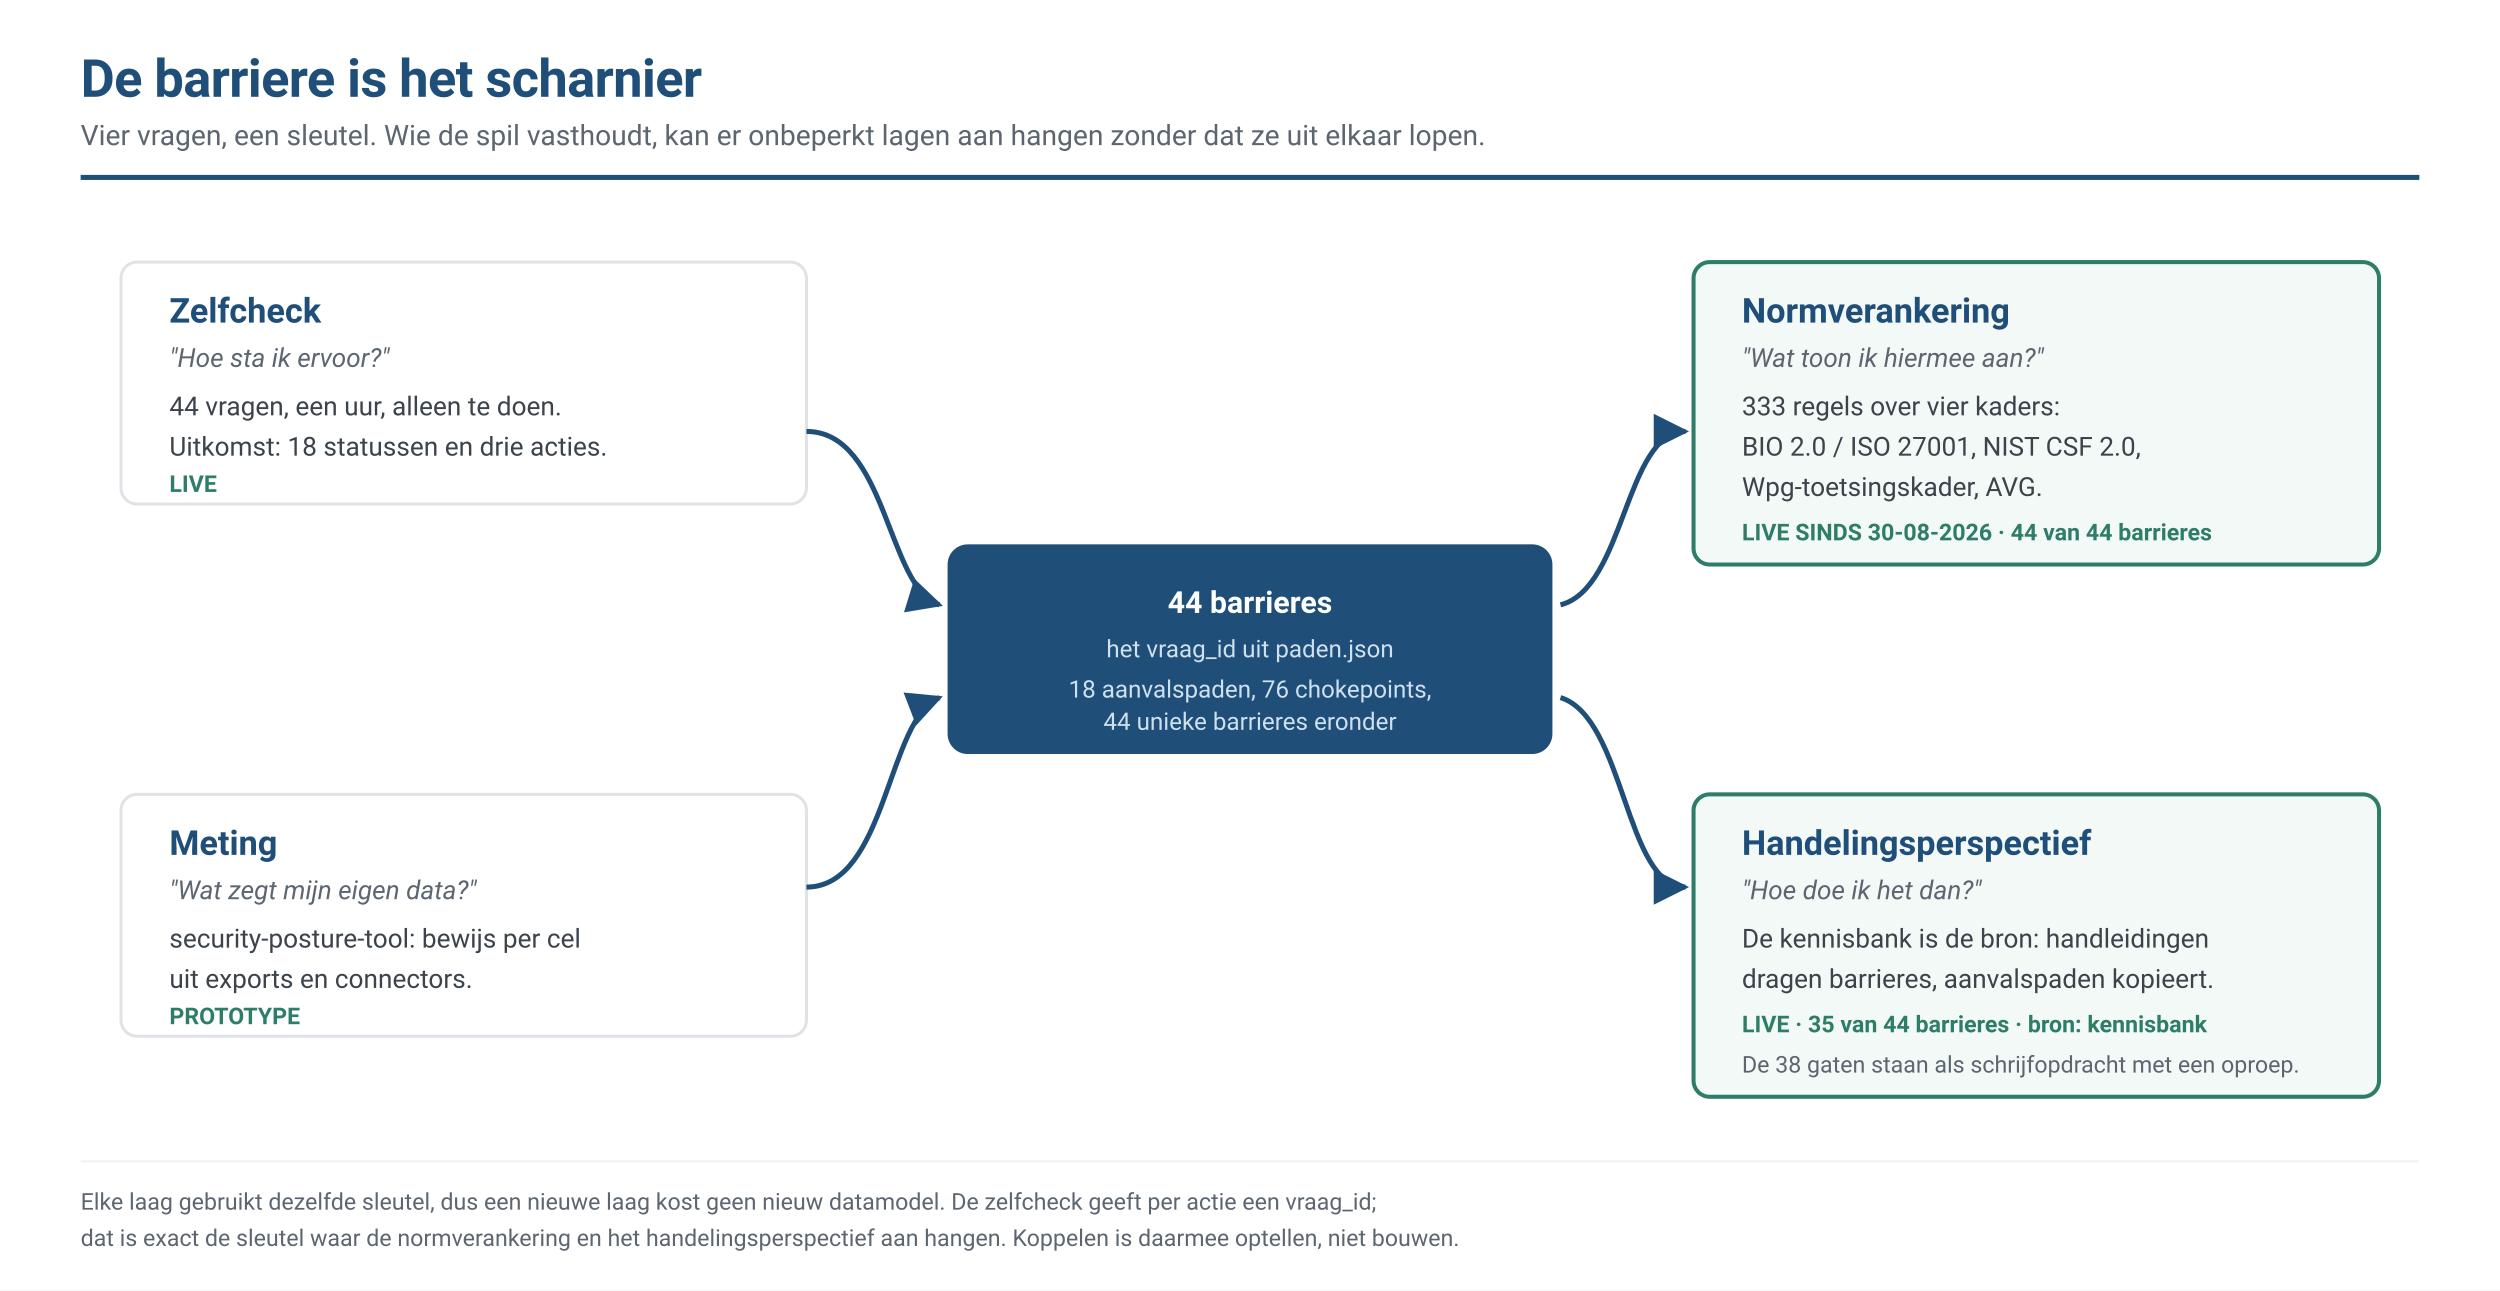
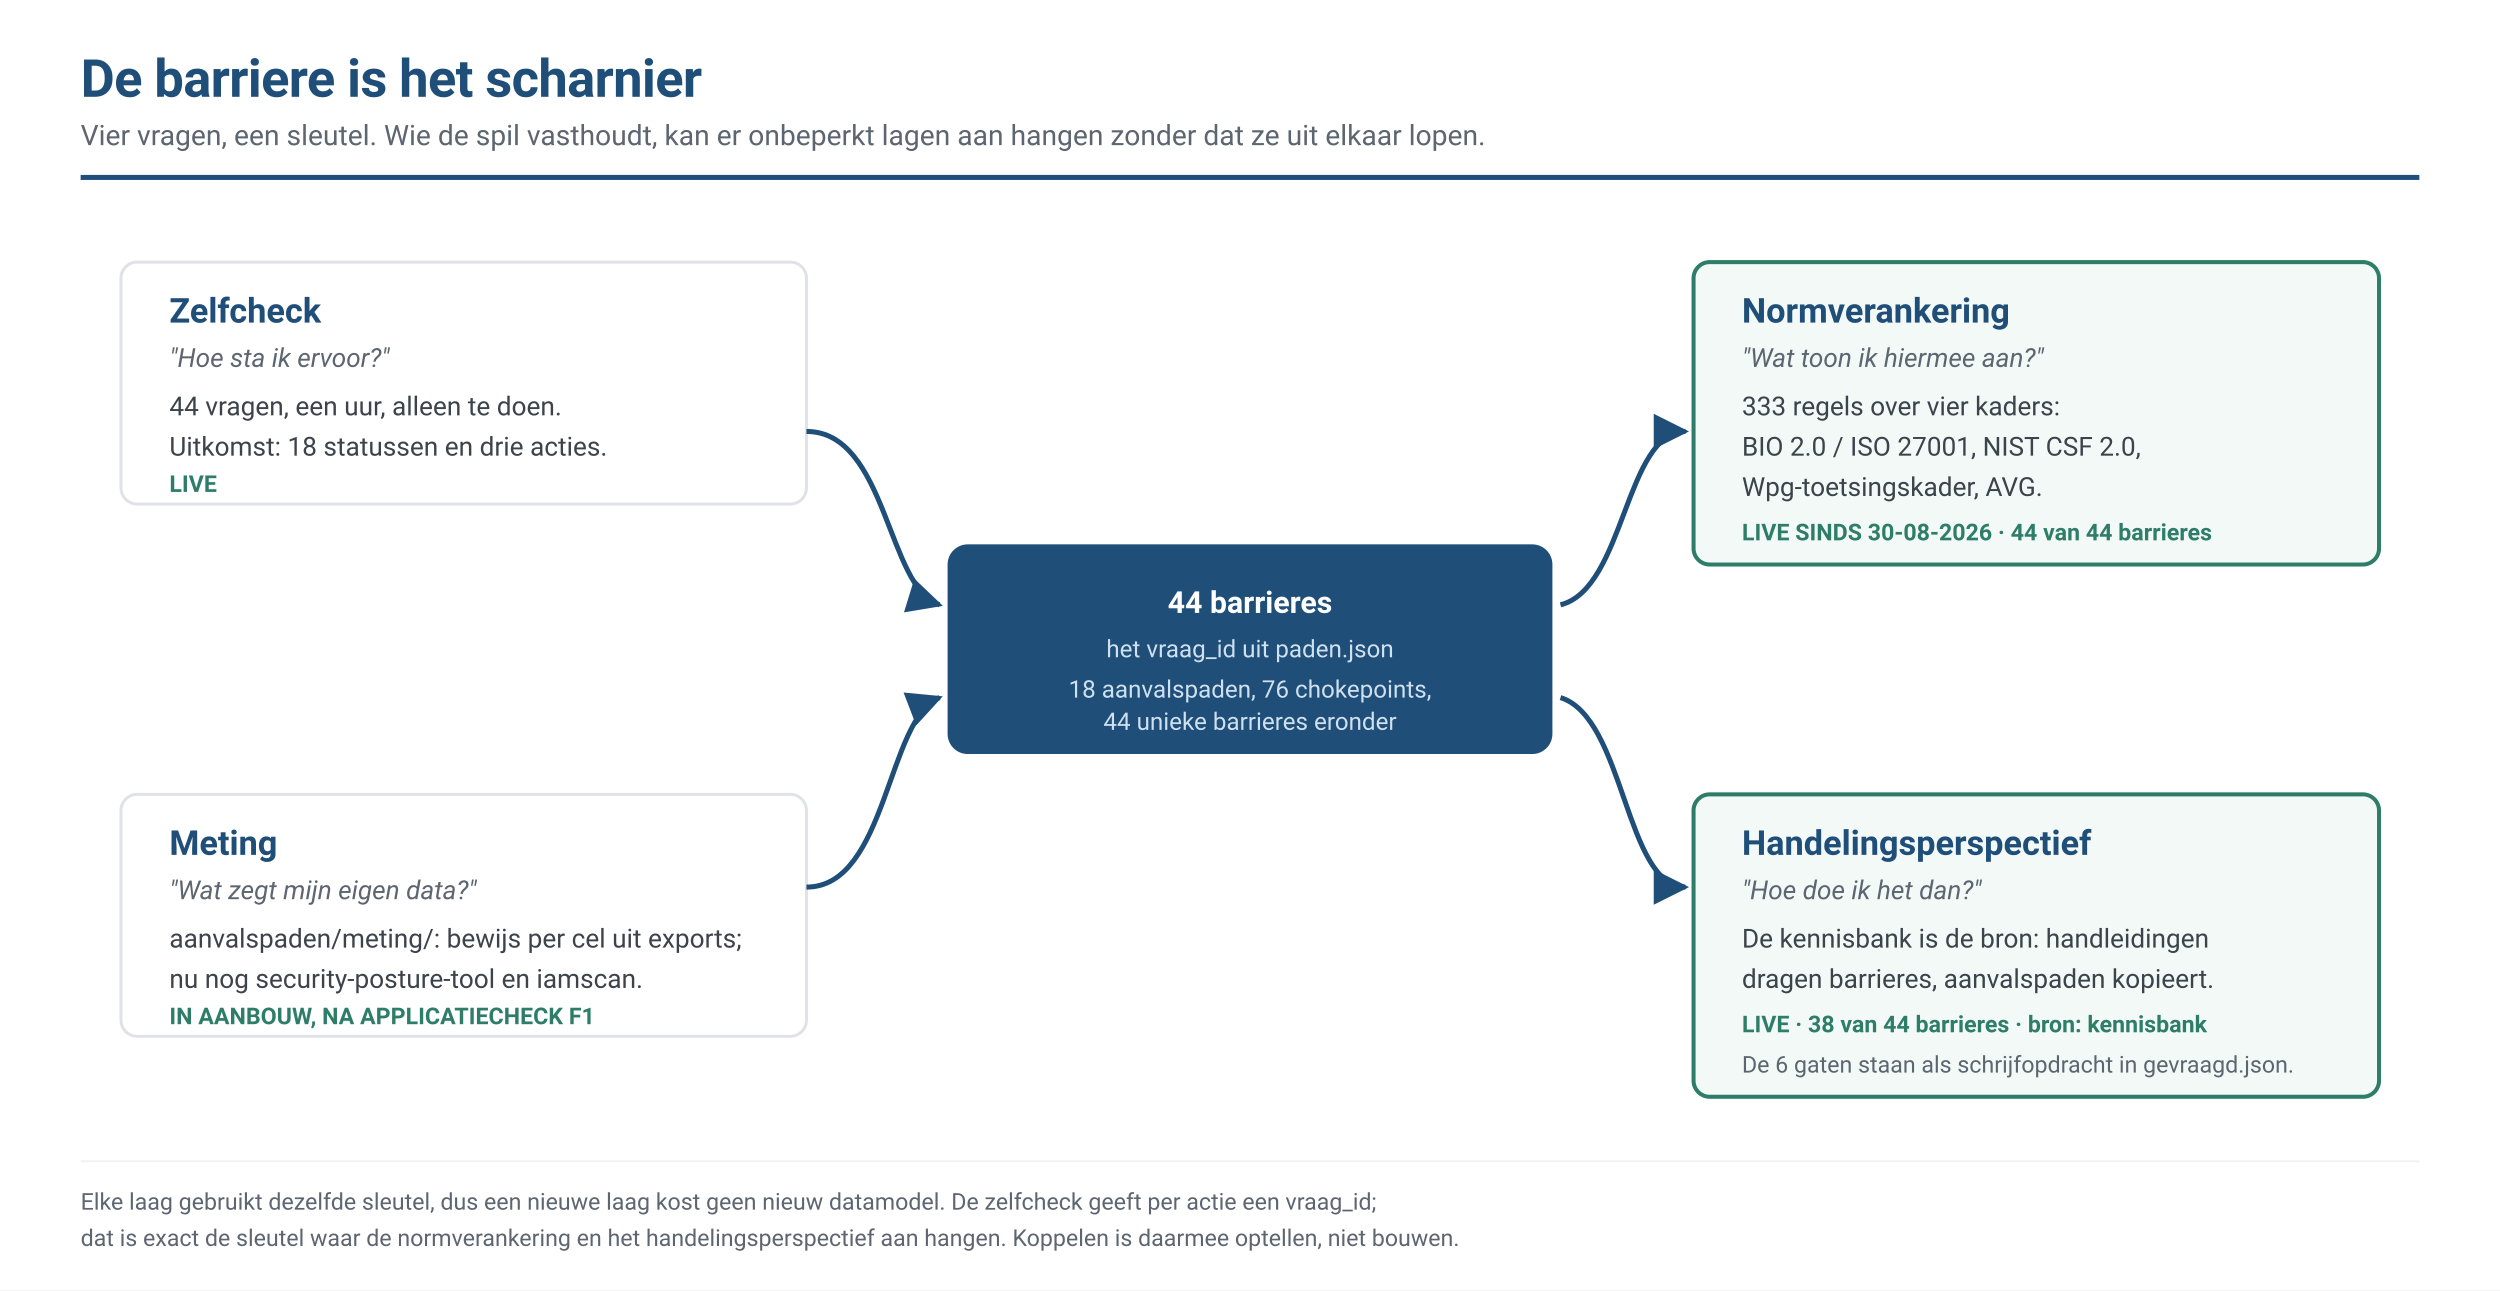
<svg xmlns="http://www.w3.org/2000/svg" viewBox="0 0 1240 640" width="1240" height="640" role="img" aria-labelledby="titel beschrijving">
  <defs>
    <style>
      .t      { font-family: -apple-system, BlinkMacSystemFont, "Segoe UI", Roboto, Arial, sans-serif; fill: #1a1d21; }
      .h1     { font-size: 26px; font-weight: 700; fill: #1f4e79; letter-spacing: -0.3px; }
      .sub    { font-size: 14px; fill: #5c6570; }
      .kop    { font-size: 17px; font-weight: 700; fill: #1f4e79; }
      .vraag  { font-size: 13px; font-style: italic; fill: #5c6570; }
      .lbl    { font-size: 13px; fill: #3c434b; }
      .klein  { font-size: 11.5px; fill: #5c6570; }
      .mono   { font-family: Consolas, "SF Mono", Menlo, monospace; font-size: 12px; fill: #1f4e79; }
      .spil   { font-size: 15px; font-weight: 700; fill: #ffffff; }
      .spilk  { font-size: 12px; fill: #cfe0ef; }
      .status { font-size: 11.5px; font-weight: 700; }
      .ok     { fill: #2e7d68; }
      .gat    { fill: #b45309; }
      .card   { fill: #ffffff; stroke: #dfe3e8; stroke-width: 1.5; }
      .nieuw  { fill: #fffbe9; stroke: #e0a800; stroke-width: 2; }
      .gedaan { fill: #f2f9f6; stroke: #2e7d68; stroke-width: 2; }
      .lijn   { stroke: #9aa6b4; stroke-width: 2; fill: none; }
      .lijnb  { stroke: #1f4e79; stroke-width: 2.5; fill: none; }
      .lijng  { stroke: #e0a800; stroke-width: 2.5; fill: none; stroke-dasharray: 6 4; }
    </style>
    <marker id="pijl" viewBox="0 0 10 10" refX="9" refY="5" markerWidth="7" markerHeight="7" orient="auto-start-reverse">
      <path d="M 0 0 L 10 5 L 0 10 z" fill="#1f4e79" />
    </marker>
    <marker id="pijlg" viewBox="0 0 10 10" refX="9" refY="5" markerWidth="7" markerHeight="7" orient="auto-start-reverse">
      <path d="M 0 0 L 10 5 L 0 10 z" fill="#e0a800" />
    </marker>
  </defs>
  <rect width="1240" height="640" fill="#ffffff" />
  <text class="t h1" x="40" y="48">De barriere is het scharnier</text>
  <text class="t sub" x="40" y="72">Vier vragen, een sleutel. Wie de spil vasthoudt, kan er onbeperkt lagen aan hangen zonder dat ze uit elkaar lopen.</text>
  <line x1="40" y1="88" x2="1200" y2="88" stroke="#1f4e79" stroke-width="2.5" />
  <rect x="470" y="270" width="300" height="104" rx="10" fill="#1f4e79" />
  <text class="t spil" x="620" y="304" text-anchor="middle">44 barrieres</text>
  <text class="t spilk" x="620" y="326" text-anchor="middle">het vraag_id uit paden.json</text>
  <text class="t spilk" x="620" y="346" text-anchor="middle">18 aanvalspaden, 76 chokepoints,</text>
  <text class="t spilk" x="620" y="362" text-anchor="middle">44 unieke barrieres eronder</text>
  <rect class="card" x="60" y="130" width="340" height="120" rx="8" />
  <text class="t kop" x="84" y="160">Zelfcheck</text>
  <text class="t vraag" x="84" y="182">"Hoe sta ik ervoor?"</text>
  <text class="t lbl" x="84" y="206">44 vragen, een uur, alleen te doen.</text>
  <text class="t lbl" x="84" y="226">Uitkomst: 18 statussen en drie acties.</text>
  <text class="t status ok" x="84" y="244">LIVE</text>
  <path class="lijnb" d="M 400 214 C 440 214 440 292 466 300" marker-end="url(#pijl)" />
  <rect class="card" x="60" y="394" width="340" height="120" rx="8" />
  <text class="t kop" x="84" y="424">Meting</text>
  <text class="t vraag" x="84" y="446">"Wat zegt mijn eigen data?"</text>
-   <text class="t lbl" x="84" y="470">security-posture-tool: bewijs per cel</text>
-   <text class="t lbl" x="84" y="490">uit exports en connectors.</text>
-   <text class="t status ok" x="84" y="508">PROTOTYPE</text>
+   <text class="t lbl" x="84" y="470">aanvalspaden/meting/: bewijs per cel uit exports;</text>
+   <text class="t lbl" x="84" y="490">nu nog security-posture-tool en iamscan.</text>
+   <text class="t status ok" x="84" y="508">IN AANBOUW, NA APPLICATIECHECK F1</text>
  <path class="lijnb" d="M 400 440 C 440 440 440 356 466 346" marker-end="url(#pijl)" />
  <rect class="gedaan" x="840" y="130" width="340" height="150" rx="8" />
  <text class="t kop" x="864" y="160">Normverankering</text>
  <text class="t vraag" x="864" y="182">"Wat toon ik hiermee aan?"</text>
  <text class="t lbl" x="864" y="206">333 regels over vier kaders:</text>
  <text class="t lbl" x="864" y="226">BIO 2.0 / ISO 27001, NIST CSF 2.0,</text>
  <text class="t lbl" x="864" y="246">Wpg-toetsingskader, AVG.</text>
  <text class="t status ok" x="864" y="268">LIVE SINDS 30-08-2026 · 44 van 44 barrieres</text>
  <path class="lijnb" d="M 774 300 C 806 292 806 214 836 214" marker-end="url(#pijl)" />
  <rect class="gedaan" x="840" y="394" width="340" height="150" rx="8" />
  <text class="t kop" x="864" y="424">Handelingsperspectief</text>
  <text class="t vraag" x="864" y="446">"Hoe doe ik het dan?"</text>
  <text class="t lbl" x="864" y="470">De kennisbank is de bron: handleidingen</text>
  <text class="t lbl" x="864" y="490">dragen barrieres, aanvalspaden kopieert.</text>
-   <text class="t status ok" x="864" y="512">LIVE · 35 van 44 barrieres · bron: kennisbank</text>
-   <text class="t klein" x="864" y="532">De 38 gaten staan als schrijfopdracht met een oproep.</text>
+   <text class="t status ok" x="864" y="512">LIVE · 38 van 44 barrieres · bron: kennisbank</text>
+   <text class="t klein" x="864" y="532">De 6 gaten staan als schrijfopdracht in gevraagd.json.</text>
  <path class="lijnb" d="M 774 346 C 806 356 806 440 836 440" marker-end="url(#pijl)" />
  <line x1="40" y1="576" x2="1200" y2="576" stroke="#eef1f5" stroke-width="1" />
  <text class="t klein" x="40" y="600">Elke laag gebruikt dezelfde sleutel, dus een nieuwe laag kost geen nieuw datamodel. De zelfcheck geeft per actie een vraag_id;</text>
  <text class="t klein" x="40" y="618">dat is exact de sleutel waar de normverankering en het handelingsperspectief aan hangen. Koppelen is daarmee optellen, niet bouwen.</text>
</svg>
